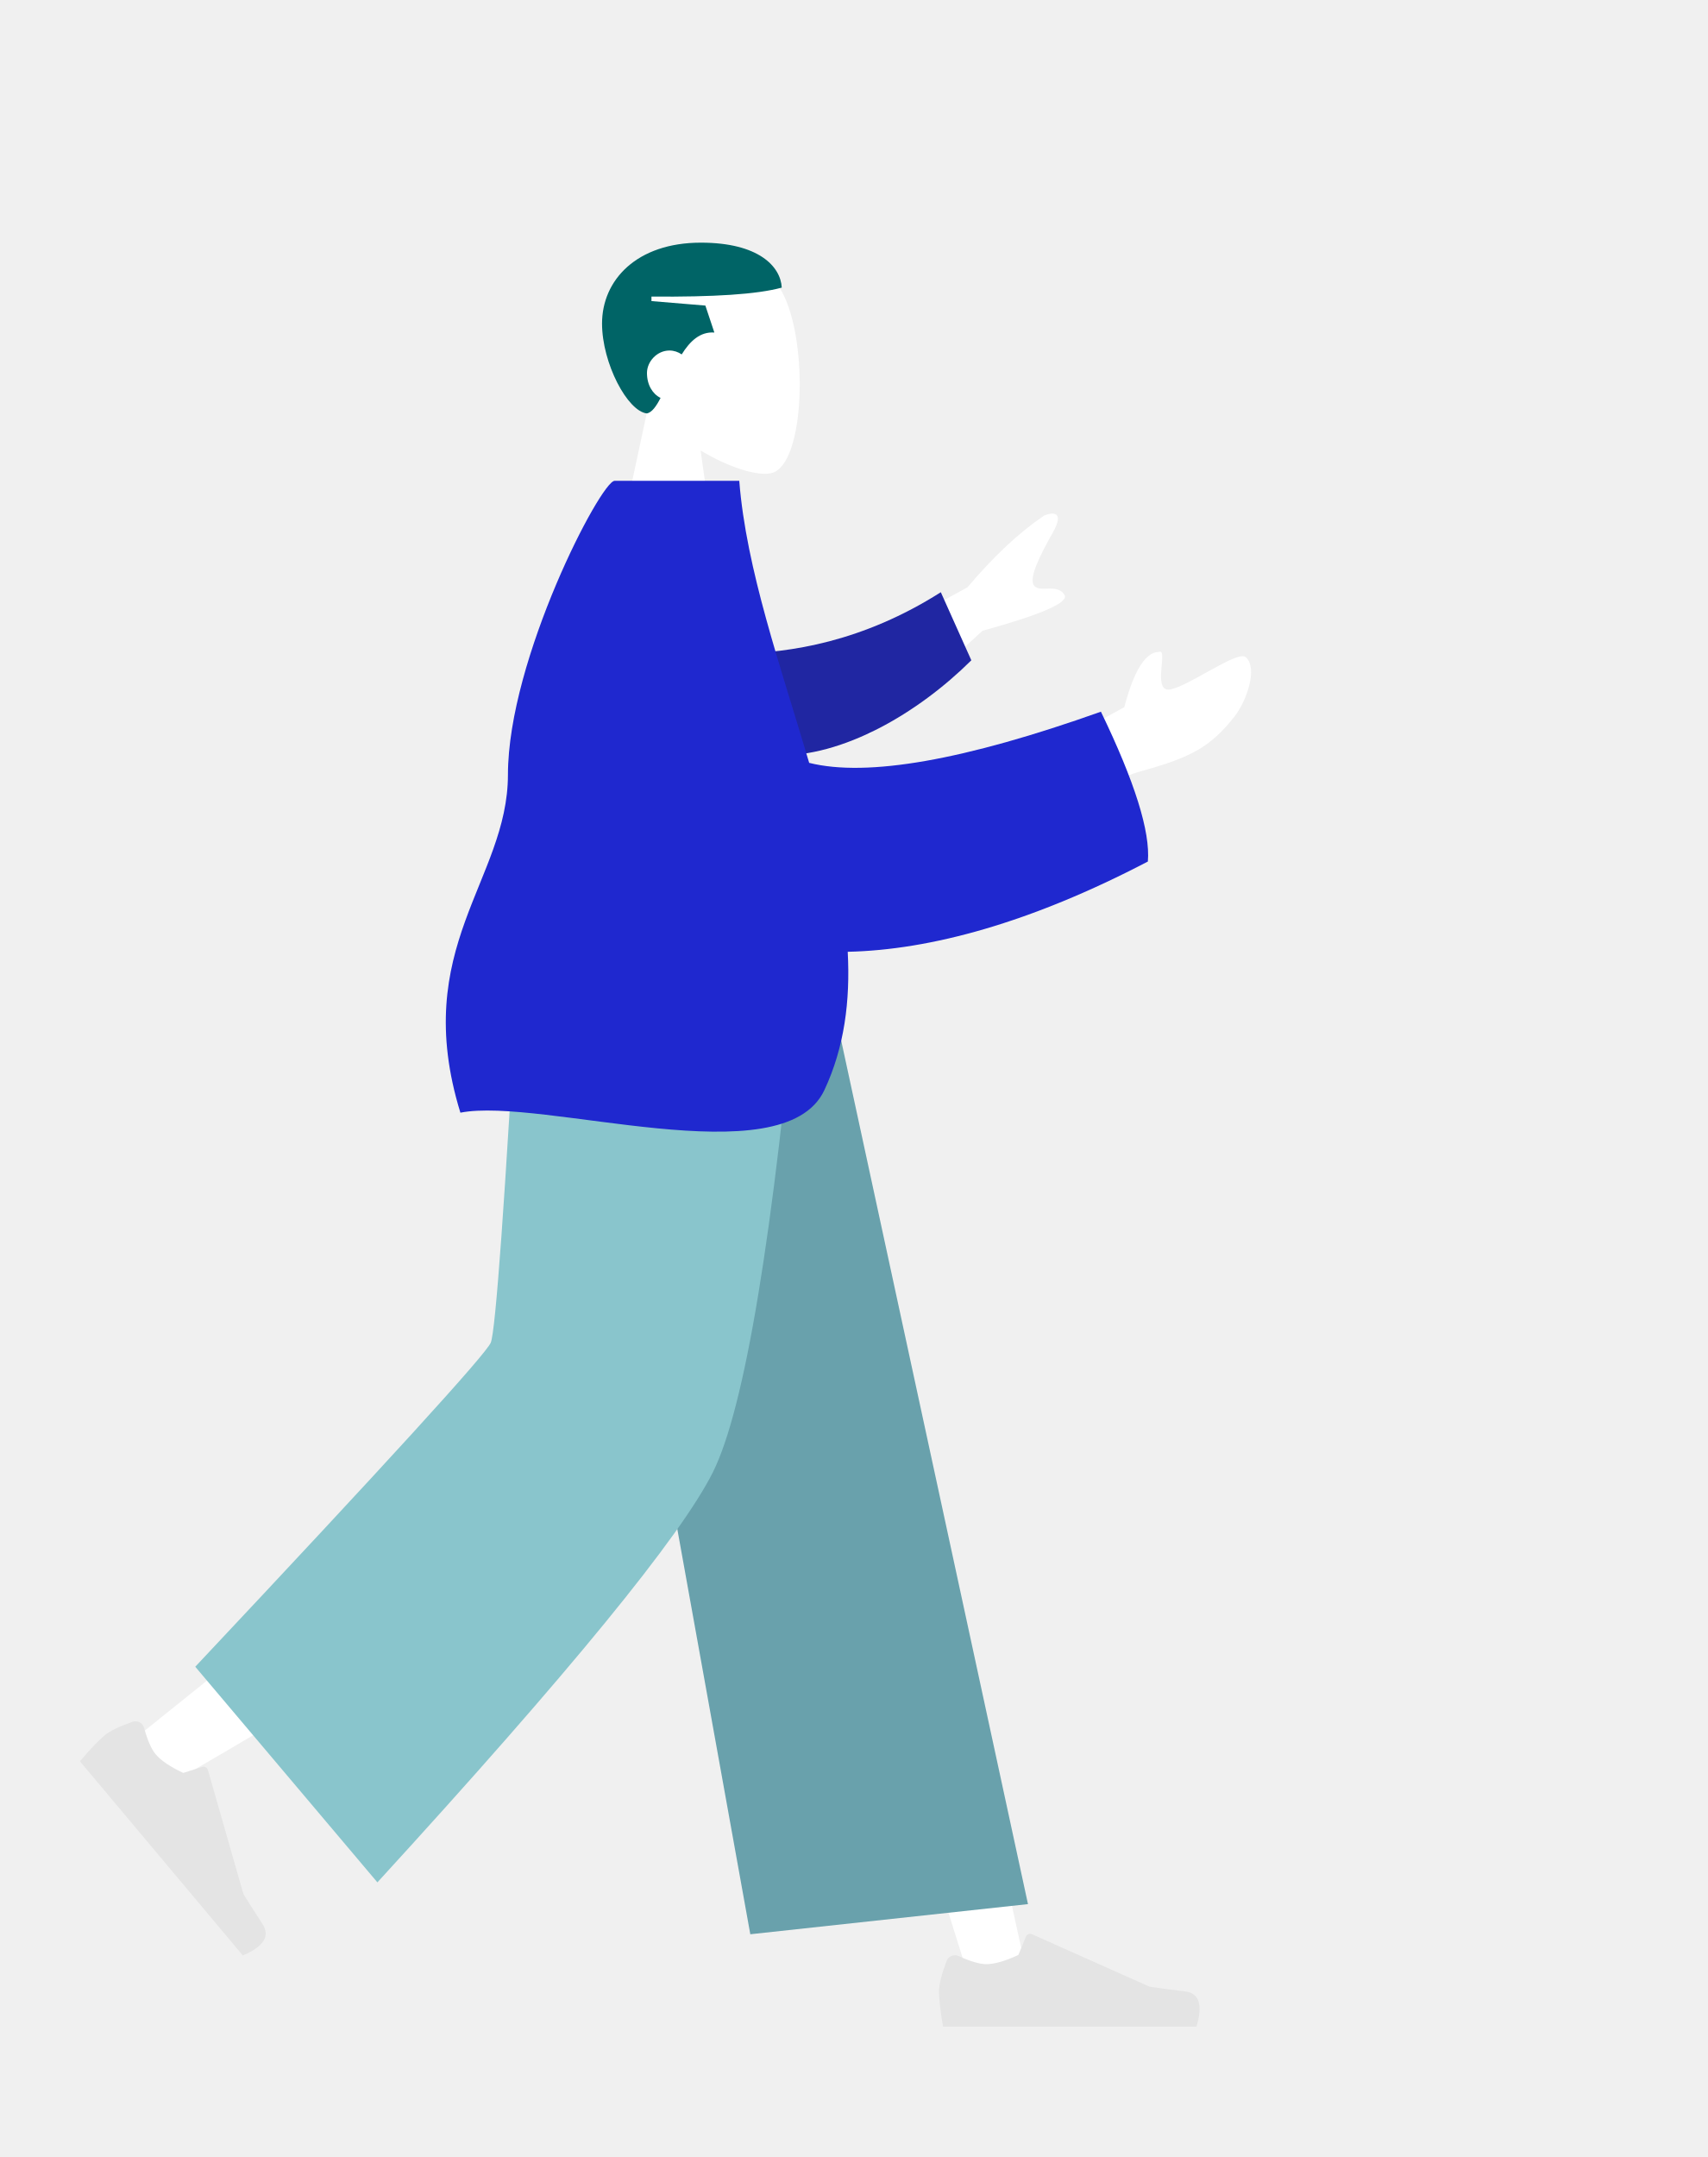
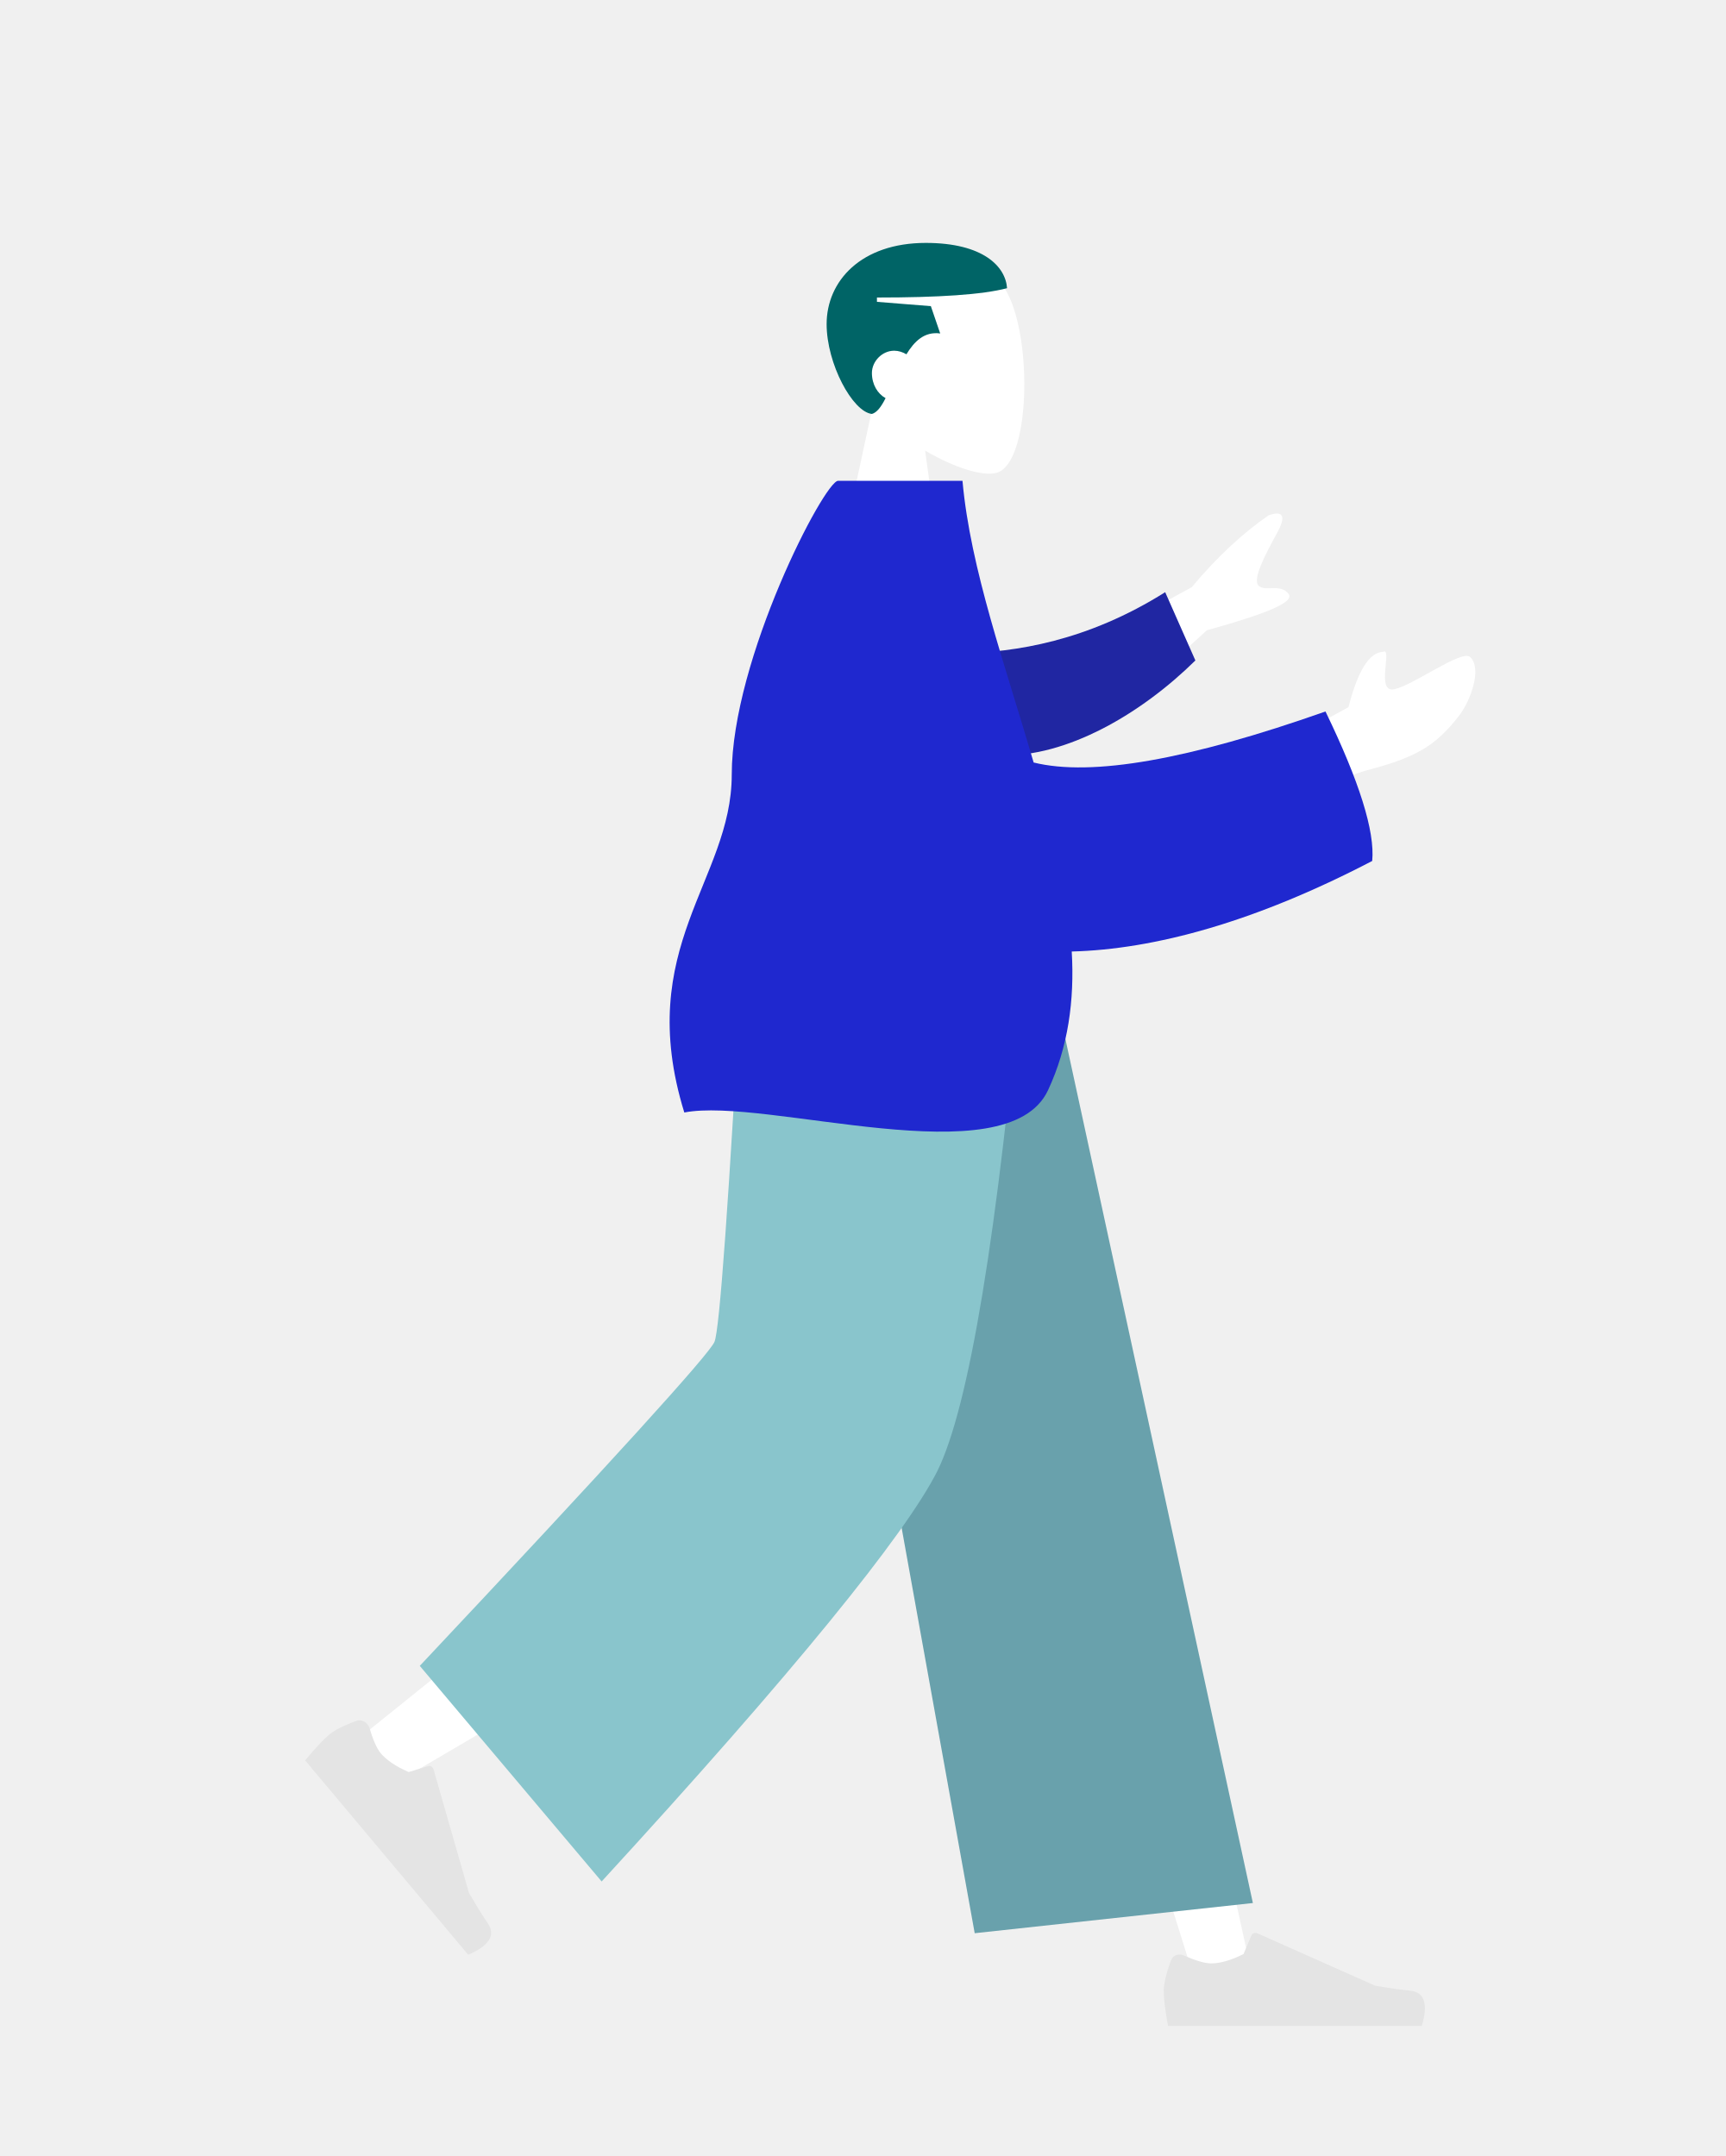
- <svg xmlns="http://www.w3.org/2000/svg" height="100%" width="100%" version="1.1" viewBox="0 -25 380 480">
+ <svg xmlns="http://www.w3.org/2000/svg" version="1.1" id="Layer_1" x="0px" y="0px" viewBox="0 0 240 300" style="enable-background:new 0 0 240 300;" xml:space="preserve">
+   <style type="text/css">
+ 	.st0{fill-rule:evenodd;clip-rule:evenodd;fill:#FFFFFF;}
+ 	.st1{fill-rule:evenodd;clip-rule:evenodd;fill:#006466;}
+ 	.st2{fill-rule:evenodd;clip-rule:evenodd;fill:#E4E4E4;}
+ 	.st3{fill-rule:evenodd;clip-rule:evenodd;fill:#69A1AC;}
+ 	.st4{fill-rule:evenodd;clip-rule:evenodd;fill:#89C5CC;}
+ 	.st5{fill-rule:evenodd;clip-rule:evenodd;fill:#2026A2;}
+ 	.st6{fill-rule:evenodd;clip-rule:evenodd;fill:#1F28CF;}
+ </style>
  <g id="head" transform="translate(82, 0)">
-     <g id="Head/Front/Caesar" stroke="none" stroke-width="1" fill="none" fill-rule="evenodd">
-       <g id="Head" transform="translate(54, 31)" fill="rgb(255, 255, 255)">
-         <path d="M8.262,34.49 C3.654,29.081 0.536,22.453 1.057,15.025 C2.558,-6.375 32.349,-1.667 38.143,9.134 C43.938,19.935 43.25,47.333 35.76,49.263 C32.774,50.033 26.411,48.147 19.935,44.244 L24,73 L0,73 L8.262,34.49 Z" />
+     <g id="Head_x2F_Front_x2F_Caesar">
+       <g id="Head" transform="translate(54, 31)">
+         <path class="st0" d="M-14.6,25.6c-2.9-3.4-4.8-7.5-4.5-12.2C-18.2,0,0.5,3,4.1,9.7s3.2,23.9-1.5,25.1c-1.9,0.5-5.8-0.7-9.9-3.1     l2.5,18h-15L-14.6,25.6z" />
      </g>
-       <path d="M69.73,53.867 C68.945,53.328 68.007,53 67,53 C64.239,53 62,55.462 62,58 C62,60.64 63.247,62.681 65.027,63.547 C64.076,65.406 63.12,66.755 62,67 C57.678,66.563 52,55.821 52,47 C52,37.346 59.682,29 74,29 C86.869,29 91.749,34.306 92,39 C86.485,40.516 76.849,41.099 63,41 L63,42 L75,43 L77,49 C73.818,48.762 71.544,50.945 69.73,53.867 Z" id="Combined-Shape" fill="rgb(0, 100, 102)" />
+       <path id="Combined-Shape" class="st1" d="M44.1,49.3c-0.5-0.3-1.1-0.5-1.7-0.5c-1.7,0-3.1,1.5-3.1,3.1c0,1.6,0.8,2.9,1.9,3.5    c-0.6,1.2-1.2,2-1.9,2.2c-2.7-0.3-6.3-7-6.3-12.5c0-6,4.8-11.3,13.8-11.3c8,0,11.1,3.3,11.3,6.3c-3.4,0.9-9.5,1.3-18.1,1.3v0.6    l7.5,0.6l1.3,3.8C46.6,46.1,45.2,47.5,44.1,49.3z" />
    </g>
  </g>
  <g id="bottom" transform="translate(0, 187)">
-     <g id="Bottom/Standing/Baggy-Pants" stroke="none" stroke-width="1" fill="none" fill-rule="evenodd">
-       <polygon id="Leg" fill="rgb(255, 255, 255)" points="134 0 183.082 124.227 216.001 229.25 229 229.25 178.674 5.090379e-13" />
-       <path d="M124.117,0 C123.594,43.654 115.972,102.427 114.754,105.149 C113.942,106.963 85.916,130.032 30.676,174.358 L39.629,183.939 C104.808,145.935 138.905,124.399 141.921,119.331 C146.445,111.728 161.174,41.763 173,0 L124.117,0 Z" id="Leg" fill="rgb(255, 255, 255)" />
-       <g id="Accessories/Shoe/Flat-Sneaker" transform="translate(51.5, 189) rotate(50) translate(-51.5, -189) translate(21, 169)" fill="#E4E4E4">
-         <path d="M2.678,25.402 C1.559,28.388 1,30.623 1,32.106 C1,33.909 1.3,36.54 1.901,40 C3.993,40 22.794,40 58.303,40 C59.769,35.155 58.923,32.539 55.765,32.152 C52.607,31.766 49.984,31.417 47.895,31.106 L21.68,19.419 C21.176,19.194 20.584,19.421 20.359,19.925 C20.356,19.934 20.352,19.942 20.348,19.951 L18.663,24.039 C15.74,25.403 13.364,26.085 11.537,26.085 C10.052,26.085 8.001,25.485 5.384,24.285 L5.384,24.285 C4.38,23.825 3.193,24.266 2.733,25.27 C2.713,25.313 2.695,25.357 2.678,25.402 Z" id="shoe" />
+     <g id="Bottom_x2F_Standing_x2F_Baggy-Pants">
+       <polygon id="Leg" class="st0" points="115,-54.5 145.7,23.1 166.3,88.8 174.4,88.8 142.9,-54.5   " />
+       <path id="Leg_1_" class="st0" d="M108.8-54.5c-0.3,27.3-5.1,64-5.9,65.7c-0.5,1.1-18,15.6-52.5,43.3l5.6,6    c40.7-23.8,62-37.2,63.9-40.4c2.8-4.8,12-48.5,19.4-74.6H108.8z" />
+       <g id="Accessories_x2F_Shoe_x2F_Flat-Sneaker" transform="translate(51.5, 189) rotate(50) translate(-51.5, -189) translate(21, 169)">
+         <path id="shoe" class="st2" d="M-75.3-66.4c-0.7,1.9-1,3.3-1,4.2c0,1.1,0.2,2.8,0.6,4.9c1.3,0,13.1,0,35.3,0     c0.9-3,0.4-4.7-1.6-4.9s-3.6-0.5-4.9-0.7l-16.4-7.3c-0.3-0.1-0.7,0-0.8,0.3c0,0,0,0,0,0l-1.1,2.6c-1.8,0.9-3.3,1.3-4.5,1.3     c-0.9,0-2.2-0.4-3.8-1.1l0,0C-74.2-67.3-74.9-67.1-75.3-66.4C-75.2-66.4-75.2-66.4-75.3-66.4z" />
      </g>
-       <g id="Accessories/Shoe/Flat-Sneaker" transform="translate(208, 199)" fill="#E4E4E4">
-         <path d="M2.678,25.402 C1.559,28.388 1,30.623 1,32.106 C1,33.909 1.3,36.54 1.901,40 C3.993,40 22.794,40 58.303,40 C59.769,35.155 58.923,32.539 55.765,32.152 C52.607,31.766 49.984,31.417 47.895,31.106 L21.68,19.419 C21.176,19.194 20.584,19.421 20.359,19.925 C20.356,19.934 20.352,19.942 20.348,19.951 L18.663,24.039 C15.74,25.403 13.364,26.085 11.537,26.085 C10.052,26.085 8.001,25.485 5.384,24.285 L5.384,24.285 C4.38,23.825 3.193,24.266 2.733,25.27 C2.713,25.313 2.695,25.357 2.678,25.402 Z" id="shoe" />
+       <g id="Accessories_x2F_Shoe_x2F_Flat-Sneaker_1_" transform="translate(208, 199)">
+         <path id="shoe_1_" class="st2" d="M-45.1-113.2c-0.7,1.9-1,3.3-1,4.2c0,1.1,0.2,2.8,0.6,4.9c1.3,0,13.1,0,35.3,0     c0.9-3,0.4-4.7-1.6-4.9c-2-0.2-3.6-0.5-4.9-0.7l-16.4-7.3c-0.3-0.1-0.7,0-0.8,0.3c0,0,0,0,0,0l-1.1,2.6c-1.8,0.9-3.3,1.3-4.5,1.3     c-0.9,0-2.2-0.4-3.8-1.1l0,0C-44-114.2-44.8-114-45.1-113.2C-45.1-113.3-45.1-113.3-45.1-113.2z" />
      </g>
-       <polygon id="Pant" fill="#69A1AC" points="167 218.433 228.804 211.725 183 2.84217094e-14 127.644 2.84217094e-14" />
-       <path d="M43.46,158.9 L84,206.886 C126.7,160.25 151.594,129.82 158.683,115.596 C165.771,101.372 172.143,62.84 177.799,0 L115.478,0 C112.389,55.284 110.306,84.212 109.231,86.785 C108.155,89.357 86.231,113.396 43.46,158.9 Z" id="Pant" fill="#89C5CC" />
+       <polygon id="Pant" class="st3" points="135.6,82 174.3,77.8 145.6,-54.5 111,-54.5   " />
+       <path id="Pant_1_" class="st4" d="M58.4,44.8l25.3,30c26.7-29.1,42.2-48.2,46.7-57.1c4.4-8.9,8.4-33,11.9-72.2h-39    c-1.9,34.6-3.2,52.6-3.9,54.2C98.8,1.3,85.1,16.4,58.4,44.8z" />
    </g>
  </g>
  <g id="torso" transform="translate(22, 82)">
-     <g id="Body/Pointing-Forward" stroke="none" stroke-width="1" fill="none" fill-rule="evenodd">
-       <path d="M158.638,42.7 L193.348,23.69 C199.12,16.836 204.807,11.512 210.409,7.72 C212.121,7.005 215.114,6.573 212.315,11.542 C209.515,16.51 206.794,21.863 208.22,23.394 C209.647,24.924 213.203,22.786 214.905,25.329 C216.039,27.025 209.963,29.704 196.677,33.365 L171.456,56.458 L158.638,42.7 Z M213,58.74 L228.247,50.364 C230.386,42.224 232.943,38.128 235.918,38.077 C238.204,37.014 234.224,47.3 238.556,46.408 C242.889,45.516 253.464,37.651 255.286,39.248 C257.982,41.61 255.578,48.864 252.746,52.473 C247.453,59.218 243.071,61.524 232.238,64.544 C226.575,66.124 220.451,69.289 213.868,74.04 L213,58.74 Z" id="Skin" fill="rgb(255, 255, 255)" />
-       <path d="M142.858,34.75 C154.886,36.525 171.3,36.525 190.104,28.386 L194.443,44.412 C180.806,54.242 162.713,61.227 148.288,58.525 C136.92,56.396 133.272,41.66 142.858,34.75 Z" id="Sleeve" fill="#2026A2" transform="translate(165.8983, 43.74806) rotate(-9) translate(-165.8983, -43.74806) " />
-       <path d="M158.104,62.761 C171.011,65.98 192.655,62.184 223.036,51.373 C230.572,66.964 234.055,78.078 233.487,84.717 C207.424,98.331 185.087,104.401 166.683,104.802 C167.268,115.721 165.939,126.112 161.474,135.606 C152.295,155.124 98.545,137.048 80.473,140.606 C69.155,103.851 91.038,88.914 91.056,65.397 C91.075,39.642 111.754,-1.42108547e-13 114.797,-1.42108547e-13 L142.544,1.15166749e-13 C144.075,19.669 151.78,41.346 158.104,62.761 Z" id="Clothes" fill="#1F28CF" />
+     <g id="Body_x2F_Pointing-Forward">
+       <path id="Skin" class="st0" d="M122.1,11.6l21.7-11.9c3.6-4.3,7.2-7.6,10.7-10c1.1-0.4,2.9-0.7,1.2,2.4s-3.5,6.5-2.6,7.4    s3.1-0.4,4.2,1.2c0.7,1.1-3.1,2.7-11.4,5l-15.8,14.4L122.1,11.6z M156.1,21.6l9.5-5.2c1.3-5.1,2.9-7.6,4.8-7.7    c1.4-0.7-1.1,5.8,1.6,5.2c2.7-0.6,9.3-5.5,10.5-4.5c1.7,1.5,0.2,6-1.6,8.3c-3.3,4.2-6,5.7-12.8,7.5c-3.5,1-7.4,3-11.5,5.9    L156.1,21.6z" />
+       <path id="Sleeve" class="st5" d="M111.6,8.9c7.6-0.1,17.7-1.7,28.5-8.5l4.2,9.5c-7.5,7.4-17.9,13.5-27.1,13.2    C110,22.9,106.3,14.1,111.6,8.9z" />
+       <path id="Clothes" class="st6" d="M121.8,24.1c8.1,2,21.6-0.4,40.6-7.1c4.7,9.7,6.9,16.7,6.5,20.8c-16.3,8.5-30.3,12.3-41.8,12.6    c0.4,6.8-0.5,13.3-3.3,19.3c-5.7,12.2-39.3,0.9-50.6,3.1c-7.1-23,6.6-32.3,6.6-47c0-16.1,12.9-40.9,14.8-40.9h17.3    C113-2.8,117.9,10.7,121.8,24.1z" />
    </g>
  </g>
</svg>
